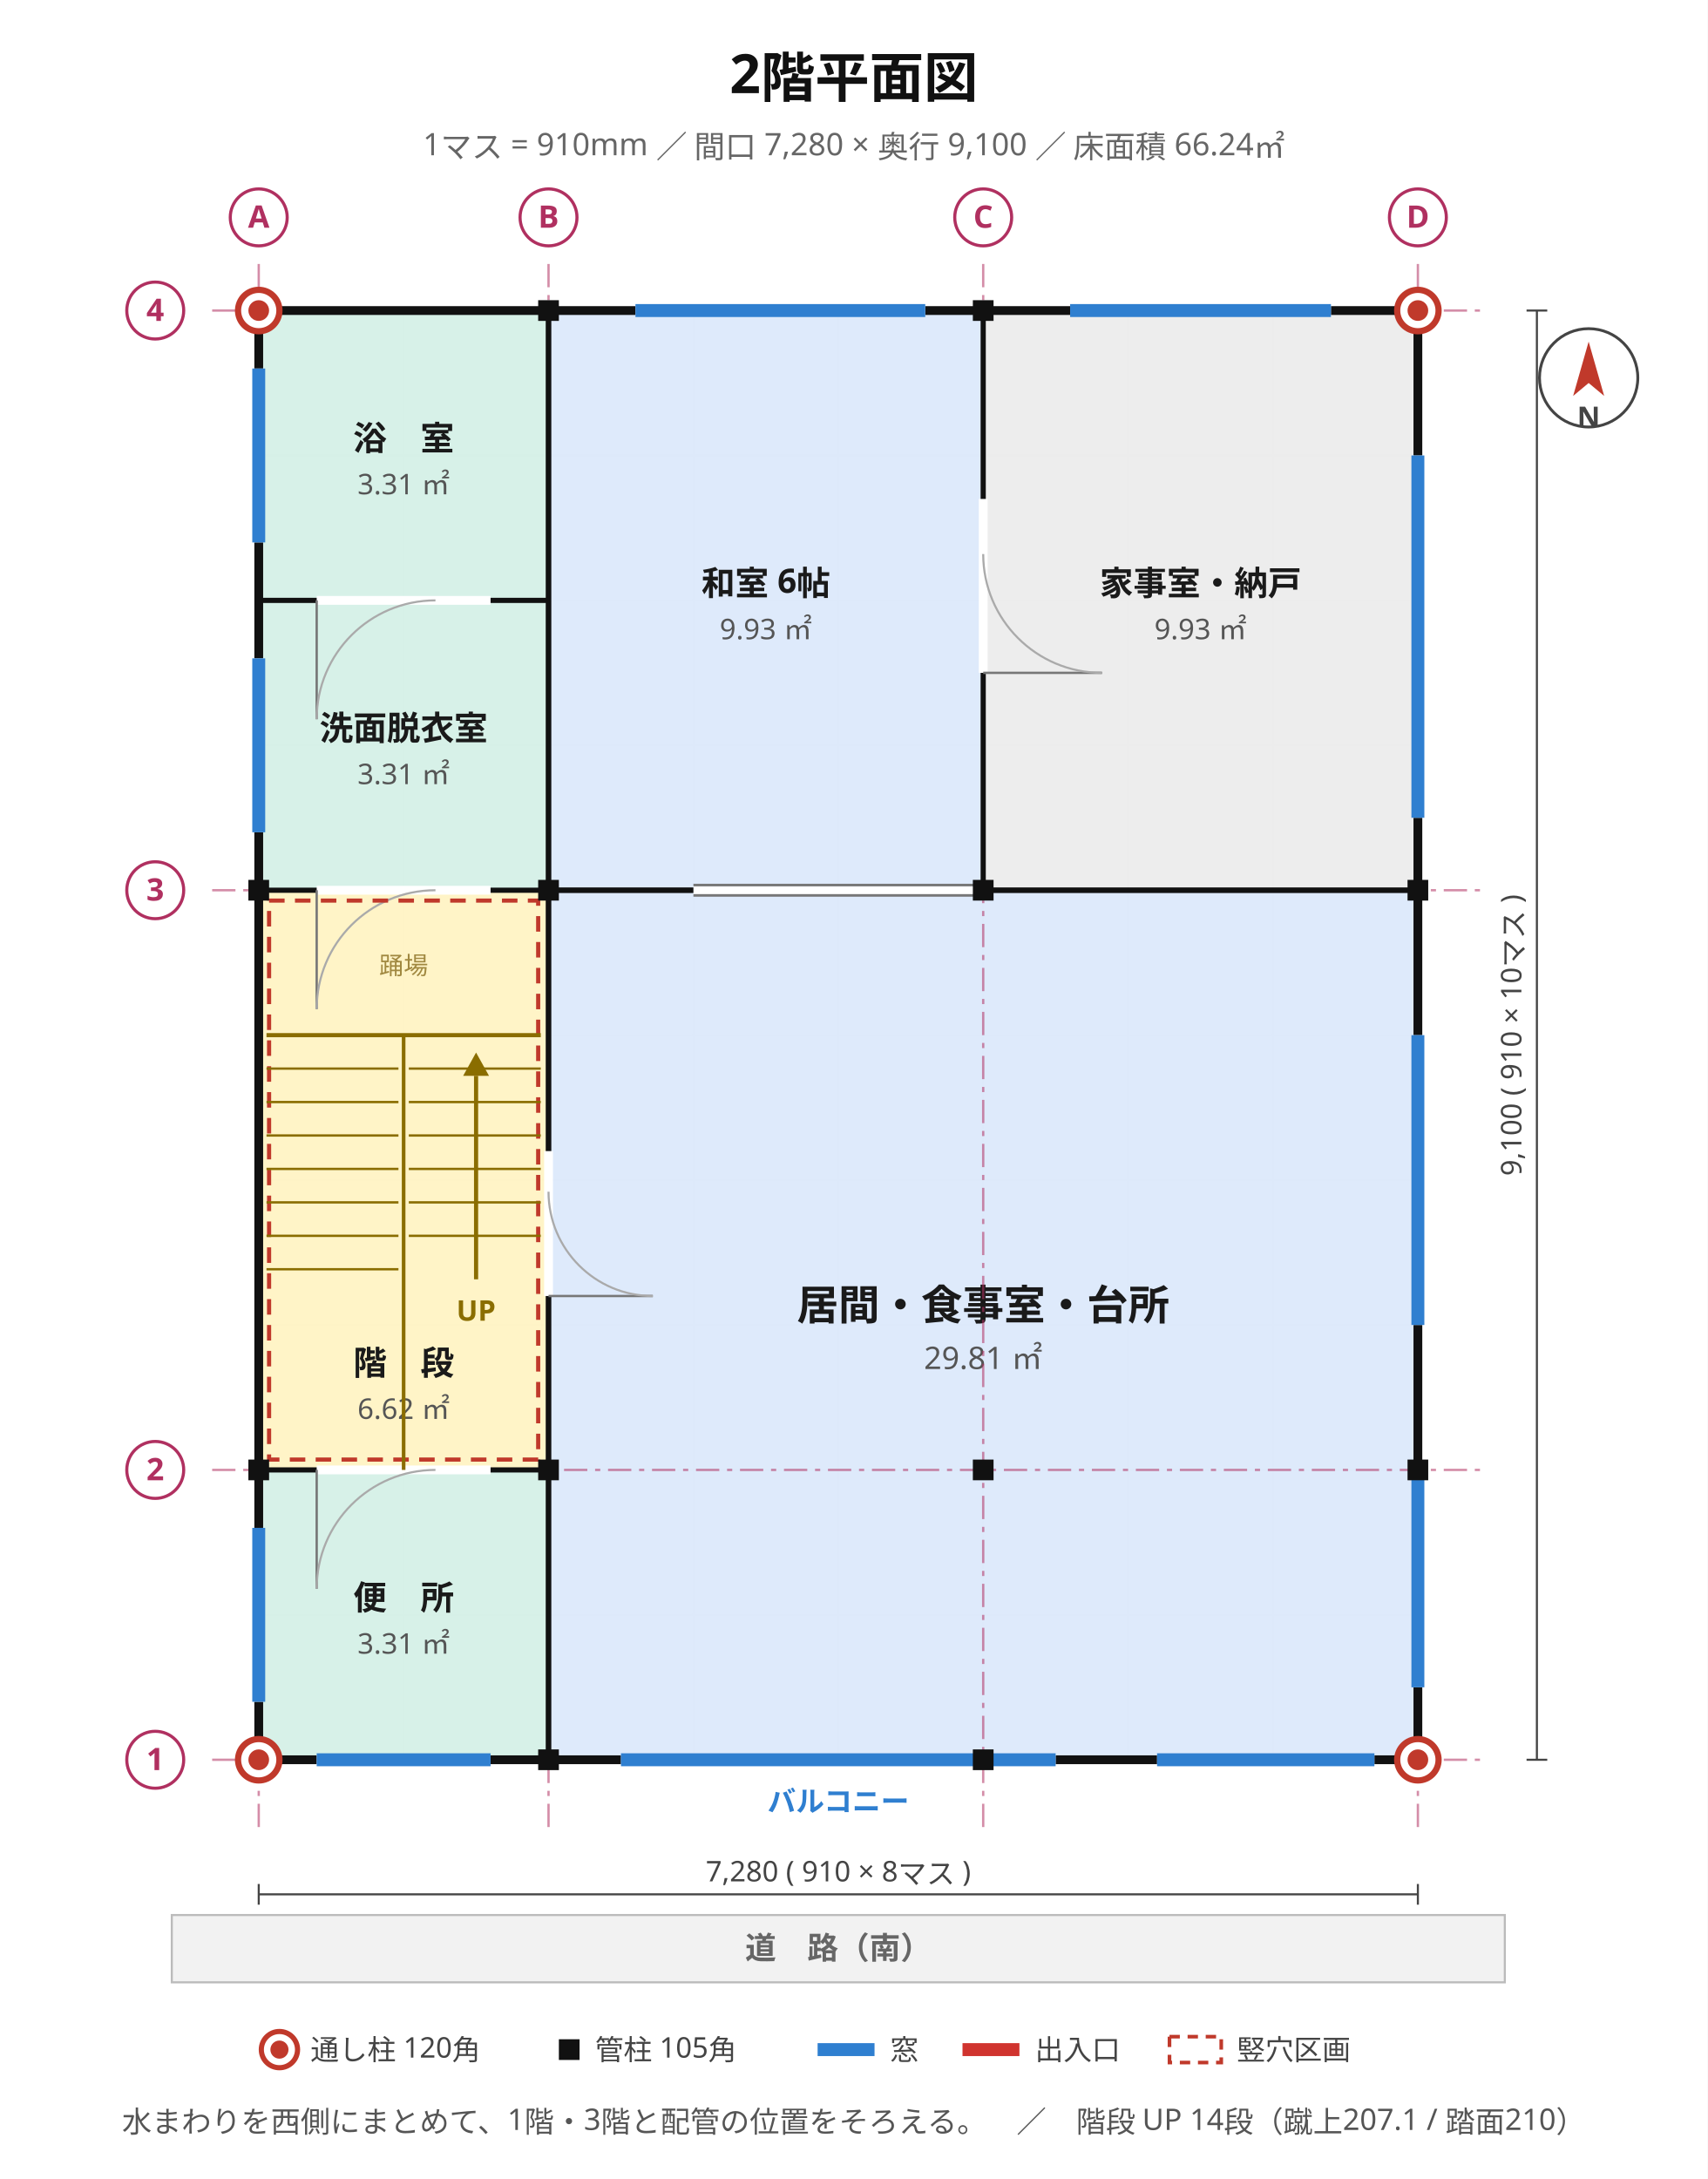
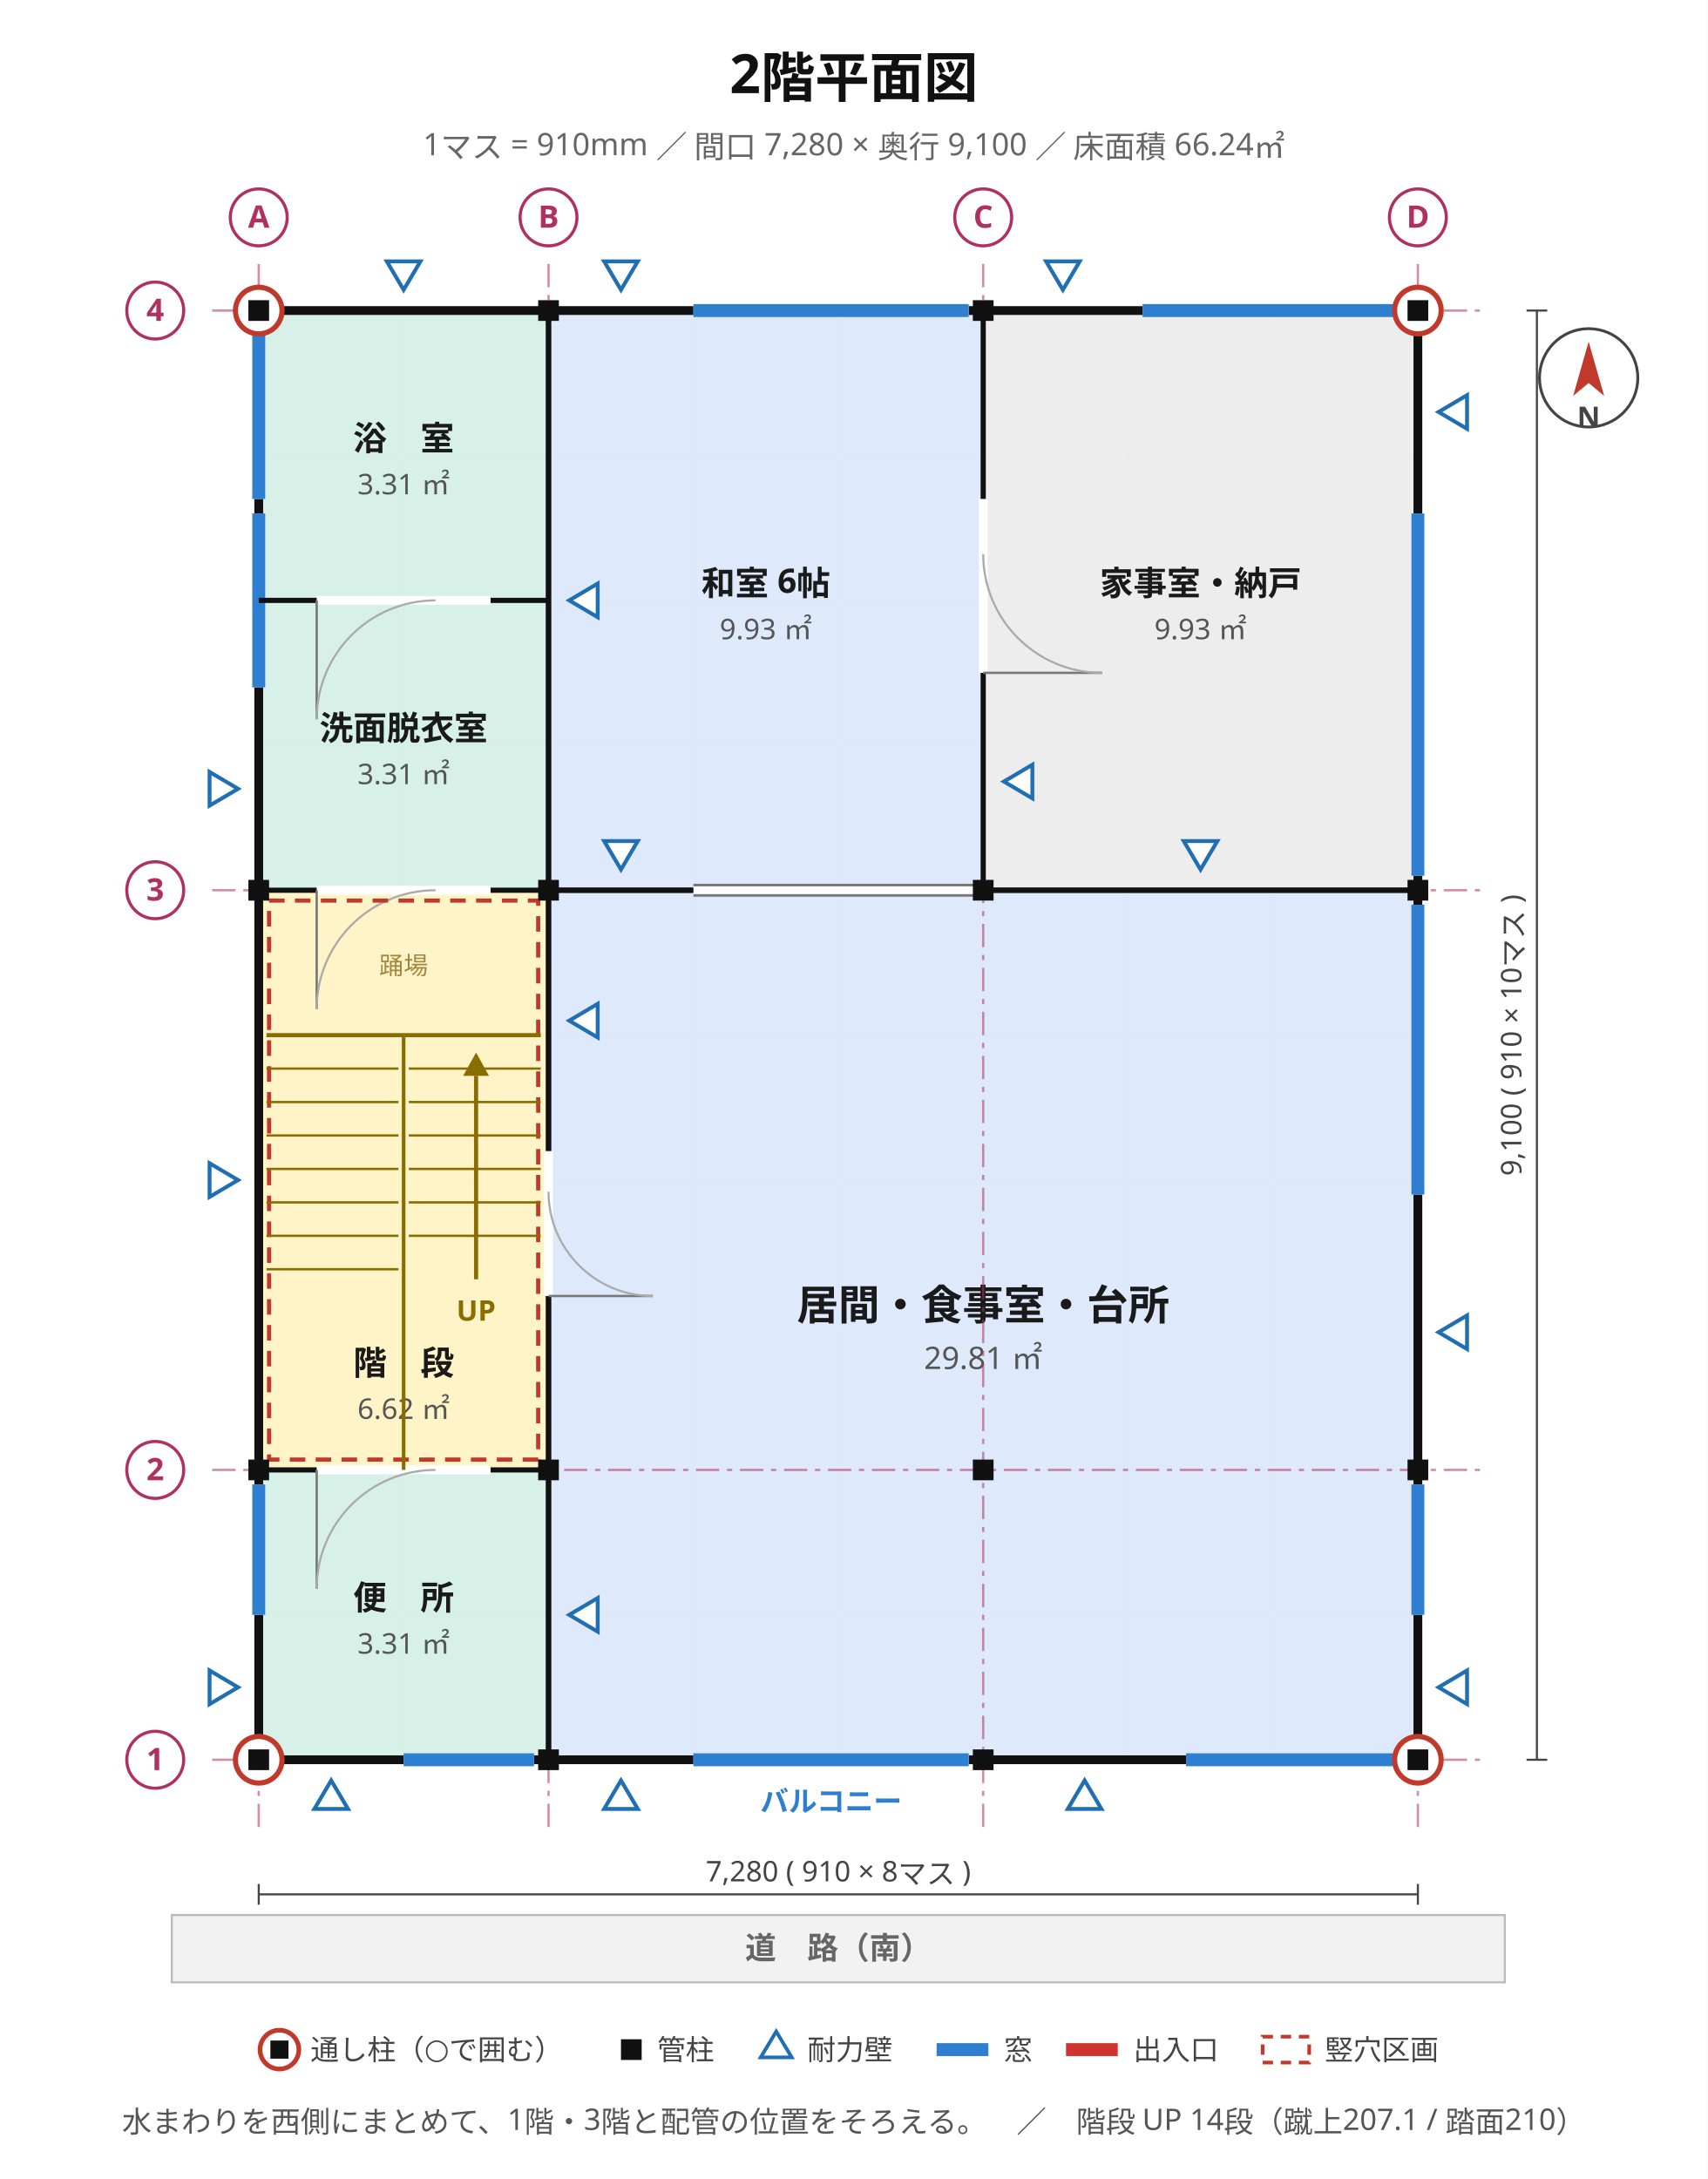
<svg xmlns="http://www.w3.org/2000/svg" viewBox="0 0 660 842" width="660" height="842" font-family="'Hiragino Sans','Hiragino Kaku Gothic ProN','Noto Sans JP','Yu Gothic',Meiryo,'IPAGothic',sans-serif">
  <rect width="660" height="842" fill="#ffffff" />
  <text x="330" y="36" font-size="21" text-anchor="middle" fill="#111" font-weight="700" font-family="'Hiragino Sans','Hiragino Kaku Gothic ProN','Noto Sans JP','Yu Gothic',Meiryo,'IPAGothic',sans-serif">2階平面図</text>
  <text x="330" y="60" font-size="12" text-anchor="middle" fill="#666" font-weight="400" font-family="'Hiragino Sans','Hiragino Kaku Gothic ProN','Noto Sans JP','Yu Gothic',Meiryo,'IPAGothic',sans-serif">1マス = 910mm ／ 間口 7,280 × 奥行 9,100 ／ 床面積 66.24㎡</text>
  <line x1="100" y1="120" x2="100" y2="680" stroke="#e8e8e8" stroke-width="0.7" />
  <line x1="156" y1="120" x2="156" y2="680" stroke="#e8e8e8" stroke-width="0.7" />
  <line x1="212" y1="120" x2="212" y2="680" stroke="#e8e8e8" stroke-width="0.7" />
  <line x1="268" y1="120" x2="268" y2="680" stroke="#e8e8e8" stroke-width="0.7" />
  <line x1="324" y1="120" x2="324" y2="680" stroke="#e8e8e8" stroke-width="0.7" />
  <line x1="380" y1="120" x2="380" y2="680" stroke="#e8e8e8" stroke-width="0.7" />
  <line x1="436" y1="120" x2="436" y2="680" stroke="#e8e8e8" stroke-width="0.7" />
  <line x1="492" y1="120" x2="492" y2="680" stroke="#e8e8e8" stroke-width="0.7" />
  <line x1="548" y1="120" x2="548" y2="680" stroke="#e8e8e8" stroke-width="0.7" />
  <line x1="100" y1="680" x2="548" y2="680" stroke="#e8e8e8" stroke-width="0.7" />
  <line x1="100" y1="624" x2="548" y2="624" stroke="#e8e8e8" stroke-width="0.7" />
  <line x1="100" y1="568" x2="548" y2="568" stroke="#e8e8e8" stroke-width="0.7" />
  <line x1="100" y1="512" x2="548" y2="512" stroke="#e8e8e8" stroke-width="0.7" />
  <line x1="100" y1="456" x2="548" y2="456" stroke="#e8e8e8" stroke-width="0.7" />
  <line x1="100" y1="400" x2="548" y2="400" stroke="#e8e8e8" stroke-width="0.7" />
  <line x1="100" y1="344" x2="548" y2="344" stroke="#e8e8e8" stroke-width="0.7" />
  <line x1="100" y1="288" x2="548" y2="288" stroke="#e8e8e8" stroke-width="0.7" />
  <line x1="100" y1="232" x2="548" y2="232" stroke="#e8e8e8" stroke-width="0.7" />
  <line x1="100" y1="176" x2="548" y2="176" stroke="#e8e8e8" stroke-width="0.7" />
  <line x1="100" y1="120" x2="548" y2="120" stroke="#e8e8e8" stroke-width="0.7" />
  <rect x="100" y="568" width="112" height="112" fill="#d5f0e7" stroke="#2f9077" stroke-width="1.2" opacity="0.95" />
  <text x="156" y="622" font-size="13" text-anchor="middle" fill="#1a1a1a" font-weight="700" font-family="'Hiragino Sans','Hiragino Kaku Gothic ProN','Noto Sans JP','Yu Gothic',Meiryo,'IPAGothic',sans-serif">便　所</text>
  <text x="156" y="639" font-size="11" text-anchor="middle" fill="#555" font-weight="400" font-family="'Hiragino Sans','Hiragino Kaku Gothic ProN','Noto Sans JP','Yu Gothic',Meiryo,'IPAGothic',sans-serif">3.31 ㎡</text>
  <rect x="100" y="344" width="112" height="224" fill="#fff3c4" stroke="#bb9508" stroke-width="1.2" opacity="0.95" />
  <text x="156" y="531.28" font-size="13" text-anchor="middle" fill="#1a1a1a" font-weight="700" font-family="'Hiragino Sans','Hiragino Kaku Gothic ProN','Noto Sans JP','Yu Gothic',Meiryo,'IPAGothic',sans-serif">階　段</text>
  <text x="156" y="548.28" font-size="11" text-anchor="middle" fill="#555" font-weight="400" font-family="'Hiragino Sans','Hiragino Kaku Gothic ProN','Noto Sans JP','Yu Gothic',Meiryo,'IPAGothic',sans-serif">6.62 ㎡</text>
  <rect x="100" y="232" width="112" height="112" fill="#d5f0e7" stroke="#2f9077" stroke-width="1.2" opacity="0.95" />
  <text x="156" y="286" font-size="13" text-anchor="middle" fill="#1a1a1a" font-weight="700" font-family="'Hiragino Sans','Hiragino Kaku Gothic ProN','Noto Sans JP','Yu Gothic',Meiryo,'IPAGothic',sans-serif">洗面脱衣室</text>
  <text x="156" y="303" font-size="11" text-anchor="middle" fill="#555" font-weight="400" font-family="'Hiragino Sans','Hiragino Kaku Gothic ProN','Noto Sans JP','Yu Gothic',Meiryo,'IPAGothic',sans-serif">3.31 ㎡</text>
  <rect x="100" y="120" width="112" height="112" fill="#d5f0e7" stroke="#2f9077" stroke-width="1.2" opacity="0.95" />
  <text x="156" y="174" font-size="13" text-anchor="middle" fill="#1a1a1a" font-weight="700" font-family="'Hiragino Sans','Hiragino Kaku Gothic ProN','Noto Sans JP','Yu Gothic',Meiryo,'IPAGothic',sans-serif">浴　室</text>
  <text x="156" y="191" font-size="11" text-anchor="middle" fill="#555" font-weight="400" font-family="'Hiragino Sans','Hiragino Kaku Gothic ProN','Noto Sans JP','Yu Gothic',Meiryo,'IPAGothic',sans-serif">3.31 ㎡</text>
  <rect x="212" y="344" width="336" height="336" fill="#dce9fb" stroke="#4a76b8" stroke-width="1.2" opacity="0.95" />
  <text x="380" y="510" font-size="16" text-anchor="middle" fill="#1a1a1a" font-weight="700" font-family="'Hiragino Sans','Hiragino Kaku Gothic ProN','Noto Sans JP','Yu Gothic',Meiryo,'IPAGothic',sans-serif">居間・食事室・台所</text>
  <text x="380" y="529" font-size="12" text-anchor="middle" fill="#555" font-weight="400" font-family="'Hiragino Sans','Hiragino Kaku Gothic ProN','Noto Sans JP','Yu Gothic',Meiryo,'IPAGothic',sans-serif">29.81 ㎡</text>
  <rect x="212" y="120" width="168" height="224" fill="#dce9fb" stroke="#4a76b8" stroke-width="1.2" opacity="0.95" />
  <text x="296" y="230" font-size="13" text-anchor="middle" fill="#1a1a1a" font-weight="700" font-family="'Hiragino Sans','Hiragino Kaku Gothic ProN','Noto Sans JP','Yu Gothic',Meiryo,'IPAGothic',sans-serif">和室 6帖</text>
  <text x="296" y="247" font-size="11" text-anchor="middle" fill="#555" font-weight="400" font-family="'Hiragino Sans','Hiragino Kaku Gothic ProN','Noto Sans JP','Yu Gothic',Meiryo,'IPAGothic',sans-serif">9.93 ㎡</text>
  <rect x="380" y="120" width="168" height="224" fill="#ececec" stroke="#8a8a8a" stroke-width="1.2" opacity="0.95" />
  <text x="464" y="230" font-size="13" text-anchor="middle" fill="#1a1a1a" font-weight="700" font-family="'Hiragino Sans','Hiragino Kaku Gothic ProN','Noto Sans JP','Yu Gothic',Meiryo,'IPAGothic',sans-serif">家事室・納戸</text>
  <text x="464" y="247" font-size="11" text-anchor="middle" fill="#555" font-weight="400" font-family="'Hiragino Sans','Hiragino Kaku Gothic ProN','Noto Sans JP','Yu Gothic',Meiryo,'IPAGothic',sans-serif">9.93 ㎡</text>
  <line x1="100" y1="102" x2="100" y2="706" stroke="#b03060" stroke-width="0.9" stroke-dasharray="9 3 2 3" opacity="0.55" />
  <line x1="212" y1="102" x2="212" y2="706" stroke="#b03060" stroke-width="0.9" stroke-dasharray="9 3 2 3" opacity="0.55" />
  <line x1="380" y1="102" x2="380" y2="706" stroke="#b03060" stroke-width="0.9" stroke-dasharray="9 3 2 3" opacity="0.55" />
  <line x1="548" y1="102" x2="548" y2="706" stroke="#b03060" stroke-width="0.9" stroke-dasharray="9 3 2 3" opacity="0.55" />
  <line x1="82" y1="680" x2="574" y2="680" stroke="#b03060" stroke-width="0.9" stroke-dasharray="9 3 2 3" opacity="0.55" />
  <line x1="82" y1="568" x2="574" y2="568" stroke="#b03060" stroke-width="0.9" stroke-dasharray="9 3 2 3" opacity="0.55" />
  <line x1="82" y1="344" x2="574" y2="344" stroke="#b03060" stroke-width="0.9" stroke-dasharray="9 3 2 3" opacity="0.55" />
  <line x1="82" y1="120" x2="574" y2="120" stroke="#b03060" stroke-width="0.9" stroke-dasharray="9 3 2 3" opacity="0.55" />
  <rect x="100" y="120" width="448" height="560" stroke="#111" stroke-width="3.4" fill="none" />
-   <line x1="240" y1="680" x2="408" y2="680" stroke="#ffffff" stroke-width="4.2" />
-   <line x1="240" y1="680" x2="408" y2="680" stroke="#2f7fd0" stroke-width="5.0" />
-   <text x="324" y="700" font-size="11" text-anchor="middle" fill="#2f7fd0" font-weight="700" font-family="'Hiragino Sans','Hiragino Kaku Gothic ProN','Noto Sans JP','Yu Gothic',Meiryo,'IPAGothic',sans-serif">バルコニー</text>
-   <line x1="447.2" y1="680" x2="531.2" y2="680" stroke="#ffffff" stroke-width="4.2" />
-   <line x1="447.2" y1="680" x2="531.2" y2="680" stroke="#2f7fd0" stroke-width="5.0" />
-   <line x1="122.4" y1="680" x2="189.6" y2="680" stroke="#ffffff" stroke-width="4.2" />
-   <line x1="122.4" y1="680" x2="189.6" y2="680" stroke="#2f7fd0" stroke-width="5.0" />
-   <line x1="548" y1="652" x2="548" y2="568" stroke="#ffffff" stroke-width="4.2" />
-   <line x1="548" y1="652" x2="548" y2="568" stroke="#2f7fd0" stroke-width="5.0" />
-   <line x1="548" y1="512" x2="548" y2="400" stroke="#ffffff" stroke-width="4.2" />
-   <line x1="548" y1="512" x2="548" y2="400" stroke="#2f7fd0" stroke-width="5.0" />
-   <line x1="548" y1="316" x2="548" y2="176" stroke="#ffffff" stroke-width="4.2" />
-   <line x1="548" y1="316" x2="548" y2="176" stroke="#2f7fd0" stroke-width="5.0" />
-   <line x1="245.6" y1="120" x2="357.6" y2="120" stroke="#ffffff" stroke-width="4.2" />
-   <line x1="245.6" y1="120" x2="357.6" y2="120" stroke="#2f7fd0" stroke-width="5.0" />
-   <line x1="413.6" y1="120" x2="514.4" y2="120" stroke="#ffffff" stroke-width="4.2" />
-   <line x1="413.6" y1="120" x2="514.4" y2="120" stroke="#2f7fd0" stroke-width="5.0" />
-   <line x1="100" y1="657.6" x2="100" y2="590.4" stroke="#ffffff" stroke-width="4.2" />
-   <line x1="100" y1="657.6" x2="100" y2="590.4" stroke="#2f7fd0" stroke-width="5.0" />
-   <line x1="100" y1="321.6" x2="100" y2="254.4" stroke="#ffffff" stroke-width="4.2" />
-   <line x1="100" y1="321.6" x2="100" y2="254.4" stroke="#2f7fd0" stroke-width="5.0" />
-   <line x1="100" y1="209.6" x2="100" y2="142.4" stroke="#ffffff" stroke-width="4.2" />
-   <line x1="100" y1="209.6" x2="100" y2="142.4" stroke="#2f7fd0" stroke-width="5.0" />
+   <line x1="268" y1="680" x2="374.4" y2="680" stroke="#ffffff" stroke-width="4.2" />
+   <line x1="268" y1="680" x2="374.4" y2="680" stroke="#2f7fd0" stroke-width="5.0" />
+   <text x="321.2" y="700" font-size="11" text-anchor="middle" fill="#2f7fd0" font-weight="700" font-family="'Hiragino Sans','Hiragino Kaku Gothic ProN','Noto Sans JP','Yu Gothic',Meiryo,'IPAGothic',sans-serif">バルコニー</text>
+   <line x1="458.4" y1="680" x2="542.4" y2="680" stroke="#ffffff" stroke-width="4.2" />
+   <line x1="458.4" y1="680" x2="542.4" y2="680" stroke="#2f7fd0" stroke-width="5.0" />
+   <line x1="156" y1="680" x2="206.4" y2="680" stroke="#ffffff" stroke-width="4.2" />
+   <line x1="156" y1="680" x2="206.4" y2="680" stroke="#2f7fd0" stroke-width="5.0" />
+   <line x1="548" y1="624" x2="548" y2="573.6" stroke="#ffffff" stroke-width="4.2" />
+   <line x1="548" y1="624" x2="548" y2="573.6" stroke="#2f7fd0" stroke-width="5.0" />
+   <line x1="548" y1="461.6" x2="548" y2="349.6" stroke="#ffffff" stroke-width="4.2" />
+   <line x1="548" y1="461.6" x2="548" y2="349.6" stroke="#2f7fd0" stroke-width="5.0" />
+   <line x1="548" y1="338.4" x2="548" y2="198.4" stroke="#ffffff" stroke-width="4.2" />
+   <line x1="548" y1="338.4" x2="548" y2="198.4" stroke="#2f7fd0" stroke-width="5.0" />
+   <line x1="268" y1="120" x2="374.4" y2="120" stroke="#ffffff" stroke-width="4.2" />
+   <line x1="268" y1="120" x2="374.4" y2="120" stroke="#2f7fd0" stroke-width="5.0" />
+   <line x1="441.6" y1="120" x2="542.4" y2="120" stroke="#ffffff" stroke-width="4.2" />
+   <line x1="441.6" y1="120" x2="542.4" y2="120" stroke="#2f7fd0" stroke-width="5.0" />
+   <line x1="100" y1="624" x2="100" y2="573.6" stroke="#ffffff" stroke-width="4.2" />
+   <line x1="100" y1="624" x2="100" y2="573.6" stroke="#2f7fd0" stroke-width="5.0" />
+   <line x1="100" y1="265.6" x2="100" y2="198.4" stroke="#ffffff" stroke-width="4.2" />
+   <line x1="100" y1="265.6" x2="100" y2="198.4" stroke="#2f7fd0" stroke-width="5.0" />
+   <line x1="100" y1="192.8" x2="100" y2="125.6" stroke="#ffffff" stroke-width="4.2" />
+   <line x1="100" y1="192.8" x2="100" y2="125.6" stroke="#2f7fd0" stroke-width="5.0" />
+   <line x1="212" y1="568" x2="212" y2="344" stroke="#111" stroke-width="2.0" />
+   <line x1="212" y1="680" x2="212" y2="568" stroke="#111" stroke-width="2.0" />
+   <line x1="212" y1="344" x2="380" y2="344" stroke="#111" stroke-width="2.0" />
+   <line x1="212" y1="344" x2="548" y2="344" stroke="#111" stroke-width="2.0" />
+   <line x1="100" y1="344" x2="212" y2="344" stroke="#111" stroke-width="2.0" />
+   <line x1="100" y1="568" x2="212" y2="568" stroke="#111" stroke-width="2.0" />
+   <line x1="212" y1="344" x2="212" y2="232" stroke="#111" stroke-width="2.0" />
+   <line x1="380" y1="344" x2="380" y2="120" stroke="#111" stroke-width="2.0" />
+   <line x1="380" y1="344" x2="548" y2="344" stroke="#111" stroke-width="2.0" />
  <line x1="100" y1="232" x2="212" y2="232" stroke="#111" stroke-width="2.0" />
-   <line x1="212" y1="344" x2="212" y2="232" stroke="#111" stroke-width="2.0" />
-   <line x1="100" y1="568" x2="212" y2="568" stroke="#111" stroke-width="2.0" />
  <line x1="212" y1="680" x2="212" y2="344" stroke="#111" stroke-width="2.0" />
  <line x1="212" y1="344" x2="212" y2="120" stroke="#111" stroke-width="2.0" />
  <line x1="212" y1="232" x2="212" y2="120" stroke="#111" stroke-width="2.0" />
-   <line x1="212" y1="568" x2="212" y2="344" stroke="#111" stroke-width="2.0" />
-   <line x1="380" y1="344" x2="548" y2="344" stroke="#111" stroke-width="2.0" />
-   <line x1="100" y1="344" x2="212" y2="344" stroke="#111" stroke-width="2.0" />
-   <line x1="212" y1="680" x2="212" y2="568" stroke="#111" stroke-width="2.0" />
-   <line x1="212" y1="344" x2="380" y2="344" stroke="#111" stroke-width="2.0" />
-   <line x1="380" y1="344" x2="380" y2="120" stroke="#111" stroke-width="2.0" />
-   <line x1="212" y1="344" x2="548" y2="344" stroke="#111" stroke-width="2.0" />
  <line x1="122.4" y1="568" x2="189.6" y2="568" stroke="#ffffff" stroke-width="3.4" />
  <line x1="122.4" y1="568" x2="122.4" y2="613.92" stroke="#777" stroke-width="0.9" />
  <path d="M 122.4 613.9 A 45.9 45.9 0 0 1 168.3 568.0" stroke="#aaa" stroke-width="0.8" fill="none" />
  <line x1="212" y1="500.8" x2="212" y2="444.8" stroke="#ffffff" stroke-width="3.4" />
  <line x1="212" y1="500.8" x2="252.32" y2="500.8" stroke="#777" stroke-width="0.9" />
  <path d="M 252.3 500.8 A 40.3 40.3 0 0 1 212.0 460.5" stroke="#aaa" stroke-width="0.8" fill="none" />
  <line x1="122.4" y1="344" x2="189.6" y2="344" stroke="#ffffff" stroke-width="3.4" />
  <line x1="122.4" y1="344" x2="122.4" y2="389.92" stroke="#777" stroke-width="0.9" />
  <path d="M 122.4 389.9 A 45.9 45.9 0 0 1 168.3 344.0" stroke="#aaa" stroke-width="0.8" fill="none" />
  <line x1="122.4" y1="232" x2="189.6" y2="232" stroke="#ffffff" stroke-width="3.4" />
  <line x1="122.4" y1="232" x2="122.4" y2="277.92" stroke="#777" stroke-width="0.9" />
  <path d="M 122.4 277.9 A 45.9 45.9 0 0 1 168.3 232.0" stroke="#aaa" stroke-width="0.8" fill="none" />
  <line x1="268" y1="344" x2="380" y2="344" stroke="#ffffff" stroke-width="3.4" />
  <line x1="268" y1="342" x2="380" y2="342" stroke="#777" stroke-width="1.0" />
  <line x1="268" y1="346" x2="380" y2="346" stroke="#777" stroke-width="1.0" />
  <line x1="380" y1="260" x2="380" y2="192.8" stroke="#ffffff" stroke-width="3.4" />
  <line x1="380" y1="260" x2="425.92" y2="260" stroke="#777" stroke-width="0.9" />
  <path d="M 425.9 260.0 A 45.9 45.9 0 0 1 380.0 214.1" stroke="#aaa" stroke-width="0.8" fill="none" />
  <rect x="104" y="348" width="104" height="216" fill="none" stroke="#c0392b" stroke-width="1.6" stroke-dasharray="6 4" />
  <line x1="103" y1="400" x2="209" y2="400" stroke="#8a6d00" stroke-width="1.6" />
  <line x1="156" y1="568" x2="156" y2="400" stroke="#8a6d00" stroke-width="1.4" />
  <line x1="158" y1="412.92" x2="209" y2="412.92" stroke="#8a6d00" stroke-width="0.9" />
  <line x1="158" y1="425.85" x2="209" y2="425.85" stroke="#8a6d00" stroke-width="0.9" />
  <line x1="158" y1="438.77" x2="209" y2="438.77" stroke="#8a6d00" stroke-width="0.9" />
  <line x1="158" y1="451.69" x2="209" y2="451.69" stroke="#8a6d00" stroke-width="0.9" />
  <line x1="158" y1="464.62" x2="209" y2="464.62" stroke="#8a6d00" stroke-width="0.9" />
  <line x1="158" y1="477.54" x2="209" y2="477.54" stroke="#8a6d00" stroke-width="0.9" />
  <line x1="103" y1="412.92" x2="154" y2="412.92" stroke="#8a6d00" stroke-width="0.9" />
  <line x1="103" y1="425.85" x2="154" y2="425.85" stroke="#8a6d00" stroke-width="0.9" />
  <line x1="103" y1="438.77" x2="154" y2="438.77" stroke="#8a6d00" stroke-width="0.9" />
  <line x1="103" y1="451.69" x2="154" y2="451.69" stroke="#8a6d00" stroke-width="0.9" />
  <line x1="103" y1="464.62" x2="154" y2="464.62" stroke="#8a6d00" stroke-width="0.9" />
  <line x1="103" y1="477.54" x2="154" y2="477.54" stroke="#8a6d00" stroke-width="0.9" />
  <line x1="103" y1="490.46" x2="154" y2="490.46" stroke="#8a6d00" stroke-width="0.9" />
  <line x1="184" y1="494.34" x2="184" y2="415.72" stroke="#8a6d00" stroke-width="1.6" />
  <polygon points="184,406.72 179,415.72 189,415.72" fill="#8a6d00" />
  <text x="184" y="510.34" font-size="11" text-anchor="middle" fill="#8a6d00" font-weight="700" font-family="'Hiragino Sans','Hiragino Kaku Gothic ProN','Noto Sans JP','Yu Gothic',Meiryo,'IPAGothic',sans-serif">UP</text>
  <text x="156" y="376.48" font-size="9.5" text-anchor="middle" fill="#a08840" font-weight="400" font-family="'Hiragino Sans','Hiragino Kaku Gothic ProN','Noto Sans JP','Yu Gothic',Meiryo,'IPAGothic',sans-serif">踊場</text>
+   <polygon points="92,652 81,645.5 81,658.5" fill="#ffffff" stroke="#1f6fb2" stroke-width="1.5" />
+   <polygon points="92,456 81,449.5 81,462.5" fill="#ffffff" stroke="#1f6fb2" stroke-width="1.5" />
+   <polygon points="92,304.8 81,298.3 81,311.3" fill="#ffffff" stroke="#1f6fb2" stroke-width="1.5" />
+   <polygon points="220,624 231,617.5 231,630.5" fill="#ffffff" stroke="#1f6fb2" stroke-width="1.5" />
+   <polygon points="220,394.4 231,387.9 231,400.9" fill="#ffffff" stroke="#1f6fb2" stroke-width="1.5" />
+   <polygon points="220,232 231,225.5 231,238.5" fill="#ffffff" stroke="#1f6fb2" stroke-width="1.5" />
+   <polygon points="388,302 399,295.5 399,308.5" fill="#ffffff" stroke="#1f6fb2" stroke-width="1.5" />
+   <polygon points="556,652 567,645.5 567,658.5" fill="#ffffff" stroke="#1f6fb2" stroke-width="1.5" />
+   <polygon points="556,514.8 567,508.3 567,521.3" fill="#ffffff" stroke="#1f6fb2" stroke-width="1.5" />
+   <polygon points="556,159.2 567,152.7 567,165.7" fill="#ffffff" stroke="#1f6fb2" stroke-width="1.5" />
+   <polygon points="128,688 121.5,699 134.5,699" fill="#ffffff" stroke="#1f6fb2" stroke-width="1.5" />
+   <polygon points="240,688 233.5,699 246.5,699" fill="#ffffff" stroke="#1f6fb2" stroke-width="1.5" />
+   <polygon points="419.2,688 412.7,699 425.7,699" fill="#ffffff" stroke="#1f6fb2" stroke-width="1.5" />
+   <polygon points="240,336 233.5,325 246.5,325" fill="#ffffff" stroke="#1f6fb2" stroke-width="1.5" />
+   <polygon points="464,336 457.5,325 470.5,325" fill="#ffffff" stroke="#1f6fb2" stroke-width="1.5" />
+   <polygon points="156,112 149.5,101 162.5,101" fill="#ffffff" stroke="#1f6fb2" stroke-width="1.5" />
+   <polygon points="240,112 233.5,101 246.5,101" fill="#ffffff" stroke="#1f6fb2" stroke-width="1.5" />
+   <polygon points="410.8,112 404.3,101 417.3,101" fill="#ffffff" stroke="#1f6fb2" stroke-width="1.5" />
  <rect x="208" y="676" width="8" height="8" fill="#111" />
  <rect x="376" y="676" width="8" height="8" fill="#111" />
  <rect x="96" y="564" width="8" height="8" fill="#111" />
  <rect x="544" y="564" width="8" height="8" fill="#111" />
  <rect x="96" y="340" width="8" height="8" fill="#111" />
  <rect x="544" y="340" width="8" height="8" fill="#111" />
  <rect x="208" y="116" width="8" height="8" fill="#111" />
  <rect x="376" y="116" width="8" height="8" fill="#111" />
  <rect x="208" y="564" width="8" height="8" fill="#111" />
  <rect x="376" y="564" width="8" height="8" fill="#111" />
  <rect x="208" y="340" width="8" height="8" fill="#111" />
  <rect x="376" y="340" width="8" height="8" fill="#111" />
-   <circle cx="100" cy="680" r="8" fill="#ffffff" stroke="#c0392b" stroke-width="2.4" />
-   <circle cx="100" cy="680" r="4" fill="#c0392b" />
-   <circle cx="548" cy="680" r="8" fill="#ffffff" stroke="#c0392b" stroke-width="2.4" />
-   <circle cx="548" cy="680" r="4" fill="#c0392b" />
-   <circle cx="100" cy="120" r="8" fill="#ffffff" stroke="#c0392b" stroke-width="2.4" />
-   <circle cx="100" cy="120" r="4" fill="#c0392b" />
-   <circle cx="548" cy="120" r="8" fill="#ffffff" stroke="#c0392b" stroke-width="2.4" />
-   <circle cx="548" cy="120" r="4" fill="#c0392b" />
+   <circle cx="100" cy="680" r="9" fill="#ffffff" stroke="#c0392b" stroke-width="2.0" />
+   <rect x="96" y="676" width="8" height="8" fill="#111" />
+   <circle cx="548" cy="680" r="9" fill="#ffffff" stroke="#c0392b" stroke-width="2.0" />
+   <rect x="544" y="676" width="8" height="8" fill="#111" />
+   <circle cx="100" cy="120" r="9" fill="#ffffff" stroke="#c0392b" stroke-width="2.0" />
+   <rect x="96" y="116" width="8" height="8" fill="#111" />
+   <circle cx="548" cy="120" r="9" fill="#ffffff" stroke="#c0392b" stroke-width="2.0" />
+   <rect x="544" y="116" width="8" height="8" fill="#111" />
  <circle cx="100" cy="84" r="11" fill="#ffffff" stroke="#b03060" stroke-width="1.2" />
  <text x="100" y="88" font-size="12" text-anchor="middle" fill="#b03060" font-weight="700" font-family="'Hiragino Sans','Hiragino Kaku Gothic ProN','Noto Sans JP','Yu Gothic',Meiryo,'IPAGothic',sans-serif">A</text>
  <circle cx="212" cy="84" r="11" fill="#ffffff" stroke="#b03060" stroke-width="1.2" />
  <text x="212" y="88" font-size="12" text-anchor="middle" fill="#b03060" font-weight="700" font-family="'Hiragino Sans','Hiragino Kaku Gothic ProN','Noto Sans JP','Yu Gothic',Meiryo,'IPAGothic',sans-serif">B</text>
  <circle cx="380" cy="84" r="11" fill="#ffffff" stroke="#b03060" stroke-width="1.2" />
  <text x="380" y="88" font-size="12" text-anchor="middle" fill="#b03060" font-weight="700" font-family="'Hiragino Sans','Hiragino Kaku Gothic ProN','Noto Sans JP','Yu Gothic',Meiryo,'IPAGothic',sans-serif">C</text>
  <circle cx="548" cy="84" r="11" fill="#ffffff" stroke="#b03060" stroke-width="1.2" />
  <text x="548" y="88" font-size="12" text-anchor="middle" fill="#b03060" font-weight="700" font-family="'Hiragino Sans','Hiragino Kaku Gothic ProN','Noto Sans JP','Yu Gothic',Meiryo,'IPAGothic',sans-serif">D</text>
  <circle cx="60" cy="680" r="11" fill="#ffffff" stroke="#b03060" stroke-width="1.2" />
  <text x="60" y="684" font-size="12" text-anchor="middle" fill="#b03060" font-weight="700" font-family="'Hiragino Sans','Hiragino Kaku Gothic ProN','Noto Sans JP','Yu Gothic',Meiryo,'IPAGothic',sans-serif">1</text>
  <circle cx="60" cy="568" r="11" fill="#ffffff" stroke="#b03060" stroke-width="1.2" />
  <text x="60" y="572" font-size="12" text-anchor="middle" fill="#b03060" font-weight="700" font-family="'Hiragino Sans','Hiragino Kaku Gothic ProN','Noto Sans JP','Yu Gothic',Meiryo,'IPAGothic',sans-serif">2</text>
  <circle cx="60" cy="344" r="11" fill="#ffffff" stroke="#b03060" stroke-width="1.2" />
  <text x="60" y="348" font-size="12" text-anchor="middle" fill="#b03060" font-weight="700" font-family="'Hiragino Sans','Hiragino Kaku Gothic ProN','Noto Sans JP','Yu Gothic',Meiryo,'IPAGothic',sans-serif">3</text>
  <circle cx="60" cy="120" r="11" fill="#ffffff" stroke="#b03060" stroke-width="1.2" />
  <text x="60" y="124" font-size="12" text-anchor="middle" fill="#b03060" font-weight="700" font-family="'Hiragino Sans','Hiragino Kaku Gothic ProN','Noto Sans JP','Yu Gothic',Meiryo,'IPAGothic',sans-serif">4</text>
  <line x1="100" y1="732" x2="548" y2="732" stroke="#444" stroke-width="0.8" />
  <line x1="100" y1="728" x2="100" y2="736" stroke="#444" stroke-width="0.8" />
  <line x1="548" y1="728" x2="548" y2="736" stroke="#444" stroke-width="0.8" />
  <text x="324" y="727" font-size="11" text-anchor="middle" fill="#444" font-weight="400" font-family="'Hiragino Sans','Hiragino Kaku Gothic ProN','Noto Sans JP','Yu Gothic',Meiryo,'IPAGothic',sans-serif">7,280  ( 910 × 8マス )</text>
  <line x1="594" y1="680" x2="594" y2="120" stroke="#444" stroke-width="0.8" />
  <line x1="590" y1="680" x2="598" y2="680" stroke="#444" stroke-width="0.8" />
  <line x1="590" y1="120" x2="598" y2="120" stroke="#444" stroke-width="0.8" />
  <g transform="translate(588,400) rotate(-90)">
    <text x="0" y="0" font-size="11" text-anchor="middle" fill="#444" font-weight="400" font-family="'Hiragino Sans','Hiragino Kaku Gothic ProN','Noto Sans JP','Yu Gothic',Meiryo,'IPAGothic',sans-serif">9,100  ( 910 × 10マス )</text>
  </g>
  <circle cx="614" cy="146" r="19" fill="#ffffff" stroke="#444" stroke-width="1.1" />
  <polygon points="614,132 608,153 614,148 620,153" fill="#c0392b" />
  <text x="614" y="165" font-size="11" text-anchor="middle" fill="#444" font-weight="700" font-family="'Hiragino Sans','Hiragino Kaku Gothic ProN','Noto Sans JP','Yu Gothic',Meiryo,'IPAGothic',sans-serif">N</text>
  <rect x="66.4" y="740" width="515.2" height="26" fill="#f2f2f2" stroke="#bbb" stroke-width="0.8" />
  <text x="324" y="757" font-size="12" text-anchor="middle" fill="#666" font-weight="700" font-family="'Hiragino Sans','Hiragino Kaku Gothic ProN','Noto Sans JP','Yu Gothic',Meiryo,'IPAGothic',sans-serif">道　路（南）</text>
-   <circle cx="108" cy="792" r="7" fill="#ffffff" stroke="#c0392b" stroke-width="2.0" />
-   <circle cx="108" cy="792" r="3.5" fill="#c0392b" />
-   <text x="120" y="796" font-size="11" text-anchor="start" fill="#444" font-weight="400" font-family="'Hiragino Sans','Hiragino Kaku Gothic ProN','Noto Sans JP','Yu Gothic',Meiryo,'IPAGothic',sans-serif">通し柱 120角</text>
-   <rect x="216" y="788" width="8" height="8" fill="#111" />
-   <text x="230" y="796" font-size="11" text-anchor="start" fill="#444" font-weight="400" font-family="'Hiragino Sans','Hiragino Kaku Gothic ProN','Noto Sans JP','Yu Gothic',Meiryo,'IPAGothic',sans-serif">管柱 105角</text>
-   <line x1="316" y1="792" x2="338" y2="792" stroke="#2f7fd0" stroke-width="5" />
-   <text x="344" y="796" font-size="11" text-anchor="start" fill="#444" font-weight="400" font-family="'Hiragino Sans','Hiragino Kaku Gothic ProN','Noto Sans JP','Yu Gothic',Meiryo,'IPAGothic',sans-serif">窓</text>
-   <line x1="372" y1="792" x2="394" y2="792" stroke="#d0342f" stroke-width="5" />
-   <text x="400" y="796" font-size="11" text-anchor="start" fill="#444" font-weight="400" font-family="'Hiragino Sans','Hiragino Kaku Gothic ProN','Noto Sans JP','Yu Gothic',Meiryo,'IPAGothic',sans-serif">出入口</text>
-   <rect x="452" y="787" width="20" height="10" fill="none" stroke="#c0392b" stroke-width="1.4" stroke-dasharray="4 3" />
-   <text x="478" y="796" font-size="11" text-anchor="start" fill="#444" font-weight="400" font-family="'Hiragino Sans','Hiragino Kaku Gothic ProN','Noto Sans JP','Yu Gothic',Meiryo,'IPAGothic',sans-serif">竪穴区画</text>
+   <circle cx="108" cy="792" r="7.5" fill="#ffffff" stroke="#c0392b" stroke-width="1.8" />
+   <rect x="104.5" y="788.5" width="7" height="7" fill="#111" />
+   <text x="120" y="796" font-size="11" text-anchor="start" fill="#444" font-weight="400" font-family="'Hiragino Sans','Hiragino Kaku Gothic ProN','Noto Sans JP','Yu Gothic',Meiryo,'IPAGothic',sans-serif">通し柱（○で囲む）</text>
+   <rect x="240" y="788" width="8" height="8" fill="#111" />
+   <text x="254" y="796" font-size="11" text-anchor="start" fill="#444" font-weight="400" font-family="'Hiragino Sans','Hiragino Kaku Gothic ProN','Noto Sans JP','Yu Gothic',Meiryo,'IPAGothic',sans-serif">管柱</text>
+   <polygon points="300,785 294,795 306,795" fill="#fff" stroke="#1f6fb2" stroke-width="1.4" />
+   <text x="312" y="796" font-size="11" text-anchor="start" fill="#444" font-weight="400" font-family="'Hiragino Sans','Hiragino Kaku Gothic ProN','Noto Sans JP','Yu Gothic',Meiryo,'IPAGothic',sans-serif">耐力壁</text>
+   <line x1="362" y1="792" x2="382" y2="792" stroke="#2f7fd0" stroke-width="5" />
+   <text x="388" y="796" font-size="11" text-anchor="start" fill="#444" font-weight="400" font-family="'Hiragino Sans','Hiragino Kaku Gothic ProN','Noto Sans JP','Yu Gothic',Meiryo,'IPAGothic',sans-serif">窓</text>
+   <line x1="412" y1="792" x2="432" y2="792" stroke="#d0342f" stroke-width="5" />
+   <text x="438" y="796" font-size="11" text-anchor="start" fill="#444" font-weight="400" font-family="'Hiragino Sans','Hiragino Kaku Gothic ProN','Noto Sans JP','Yu Gothic',Meiryo,'IPAGothic',sans-serif">出入口</text>
+   <rect x="488" y="787" width="18" height="10" fill="none" stroke="#c0392b" stroke-width="1.4" stroke-dasharray="4 3" />
+   <text x="512" y="796" font-size="11" text-anchor="start" fill="#444" font-weight="400" font-family="'Hiragino Sans','Hiragino Kaku Gothic ProN','Noto Sans JP','Yu Gothic',Meiryo,'IPAGothic',sans-serif">竪穴区画</text>
  <text x="330" y="824" font-size="11.5" text-anchor="middle" fill="#555" font-weight="400" font-family="'Hiragino Sans','Hiragino Kaku Gothic ProN','Noto Sans JP','Yu Gothic',Meiryo,'IPAGothic',sans-serif">水まわりを西側にまとめて、1階・3階と配管の位置をそろえる。　／　階段 UP 14段（蹴上207.1 / 踏面210）</text>
</svg>
